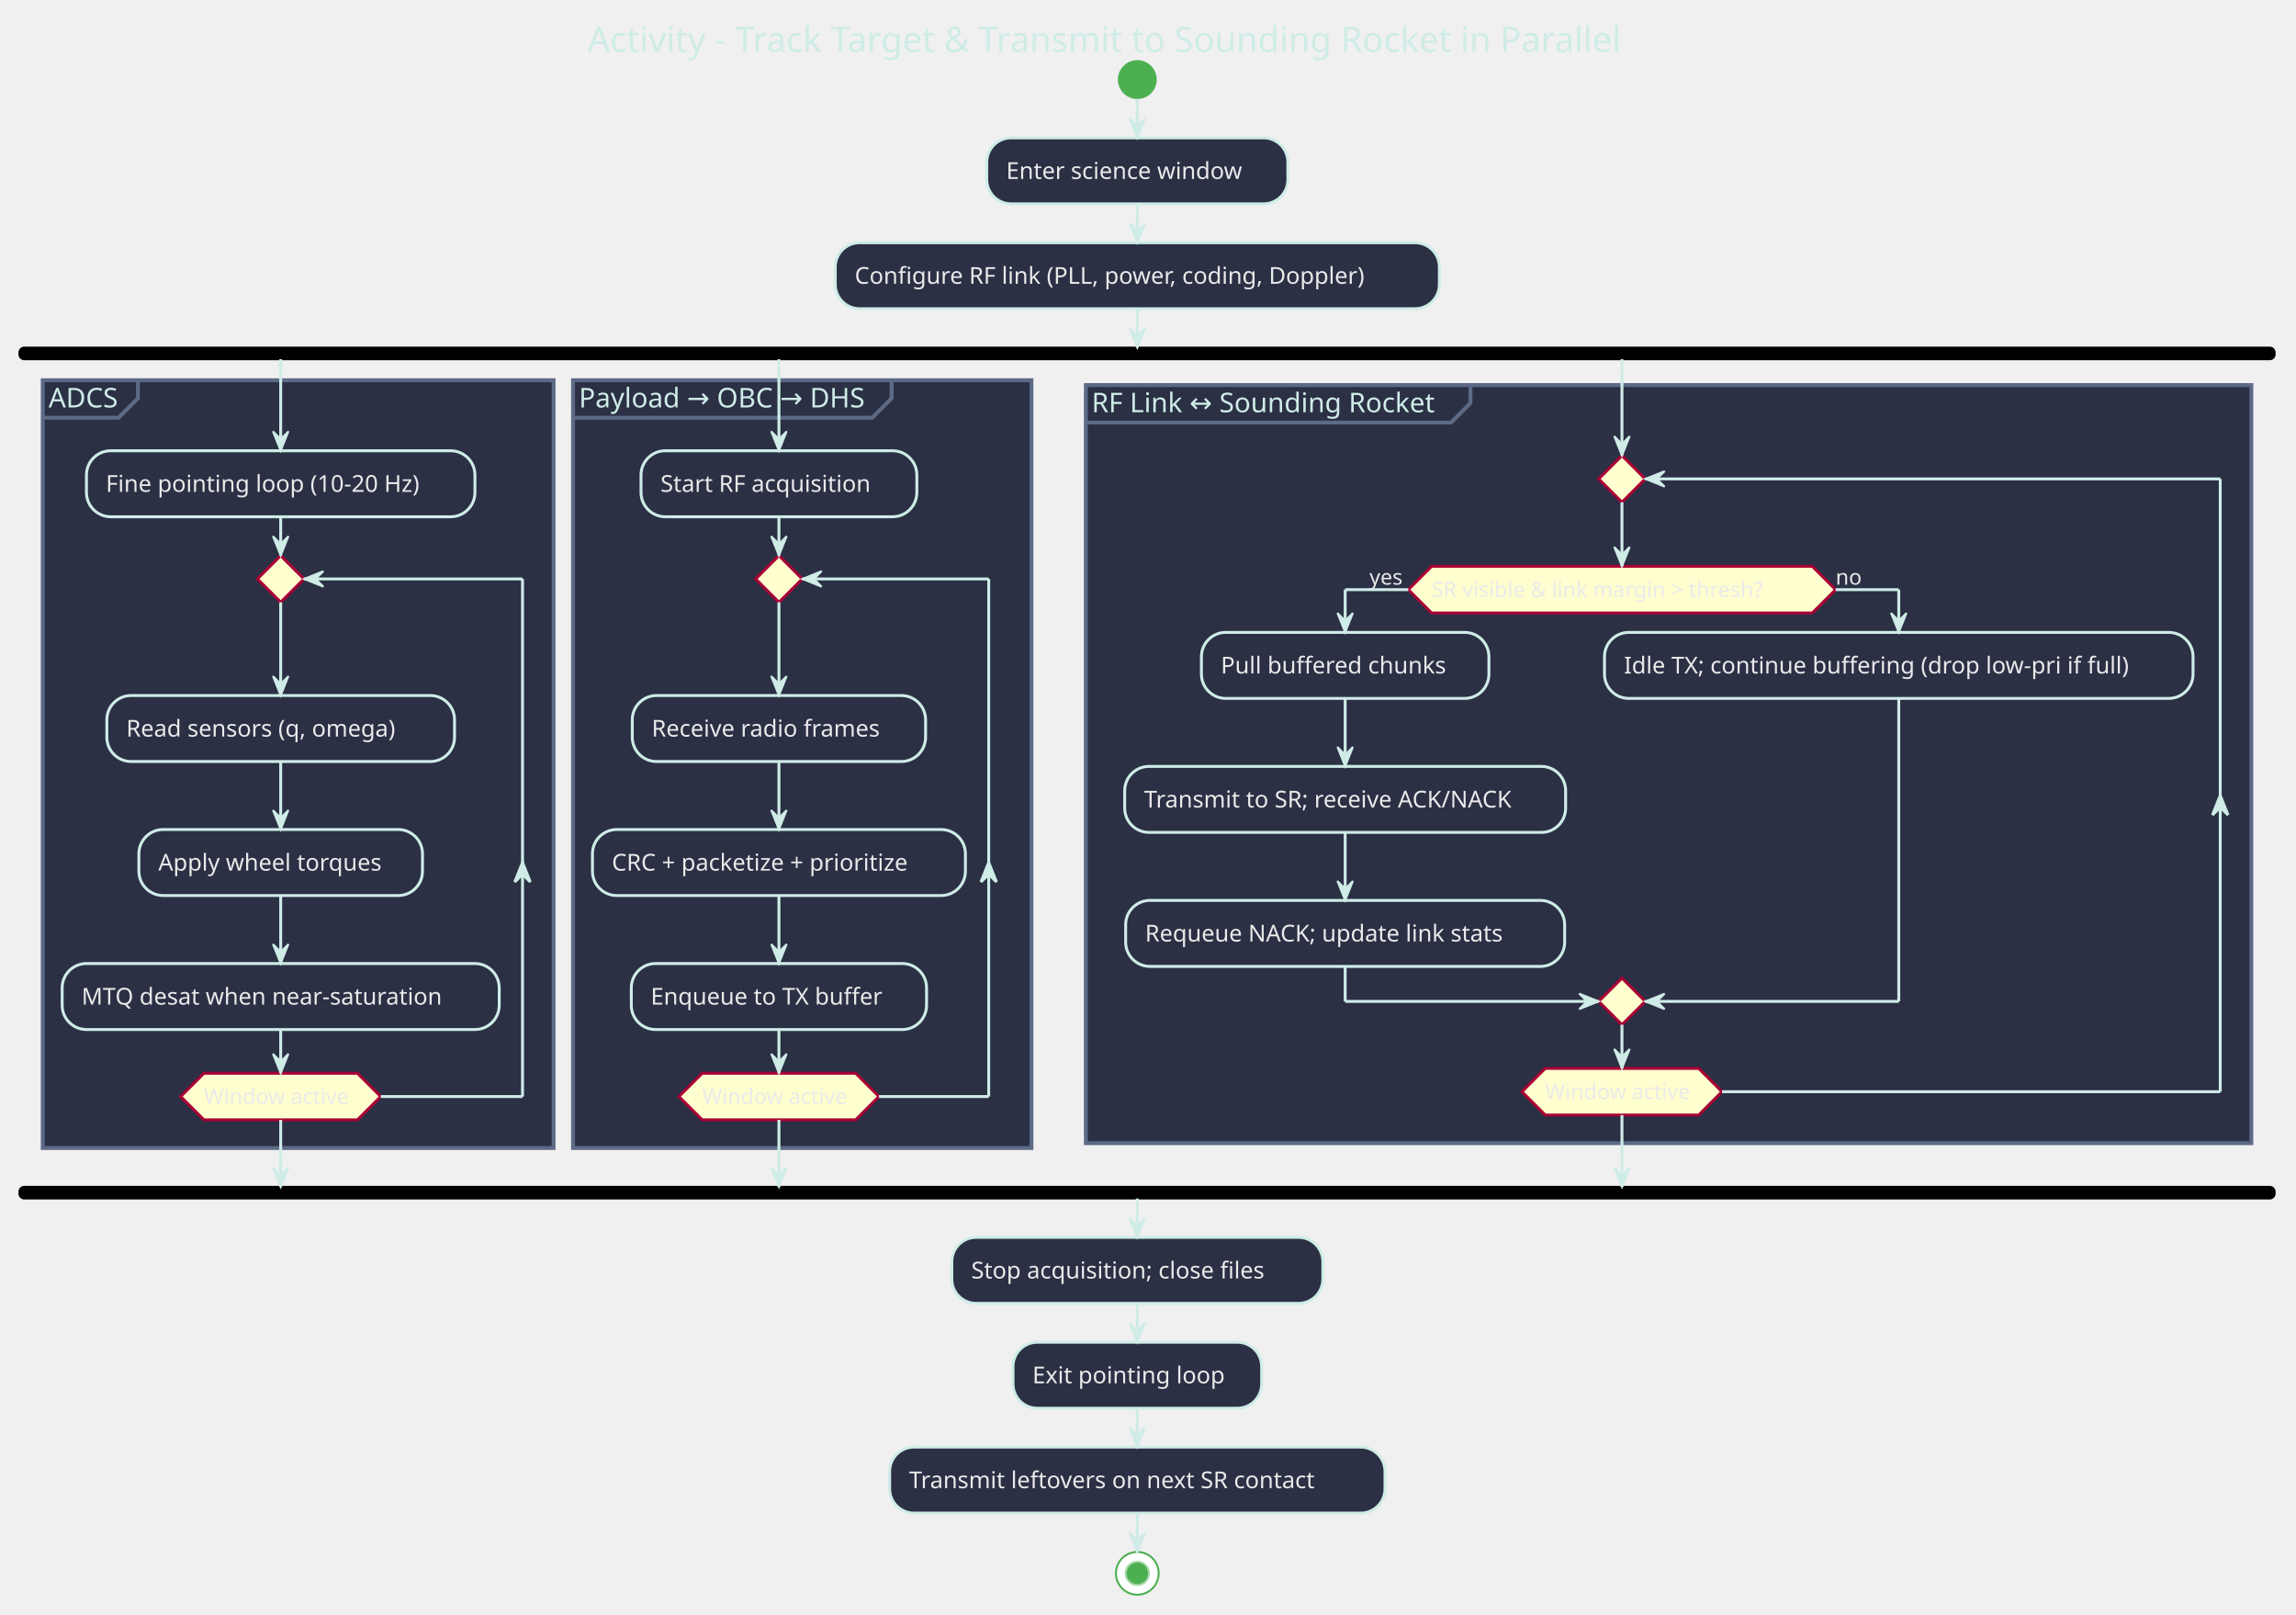
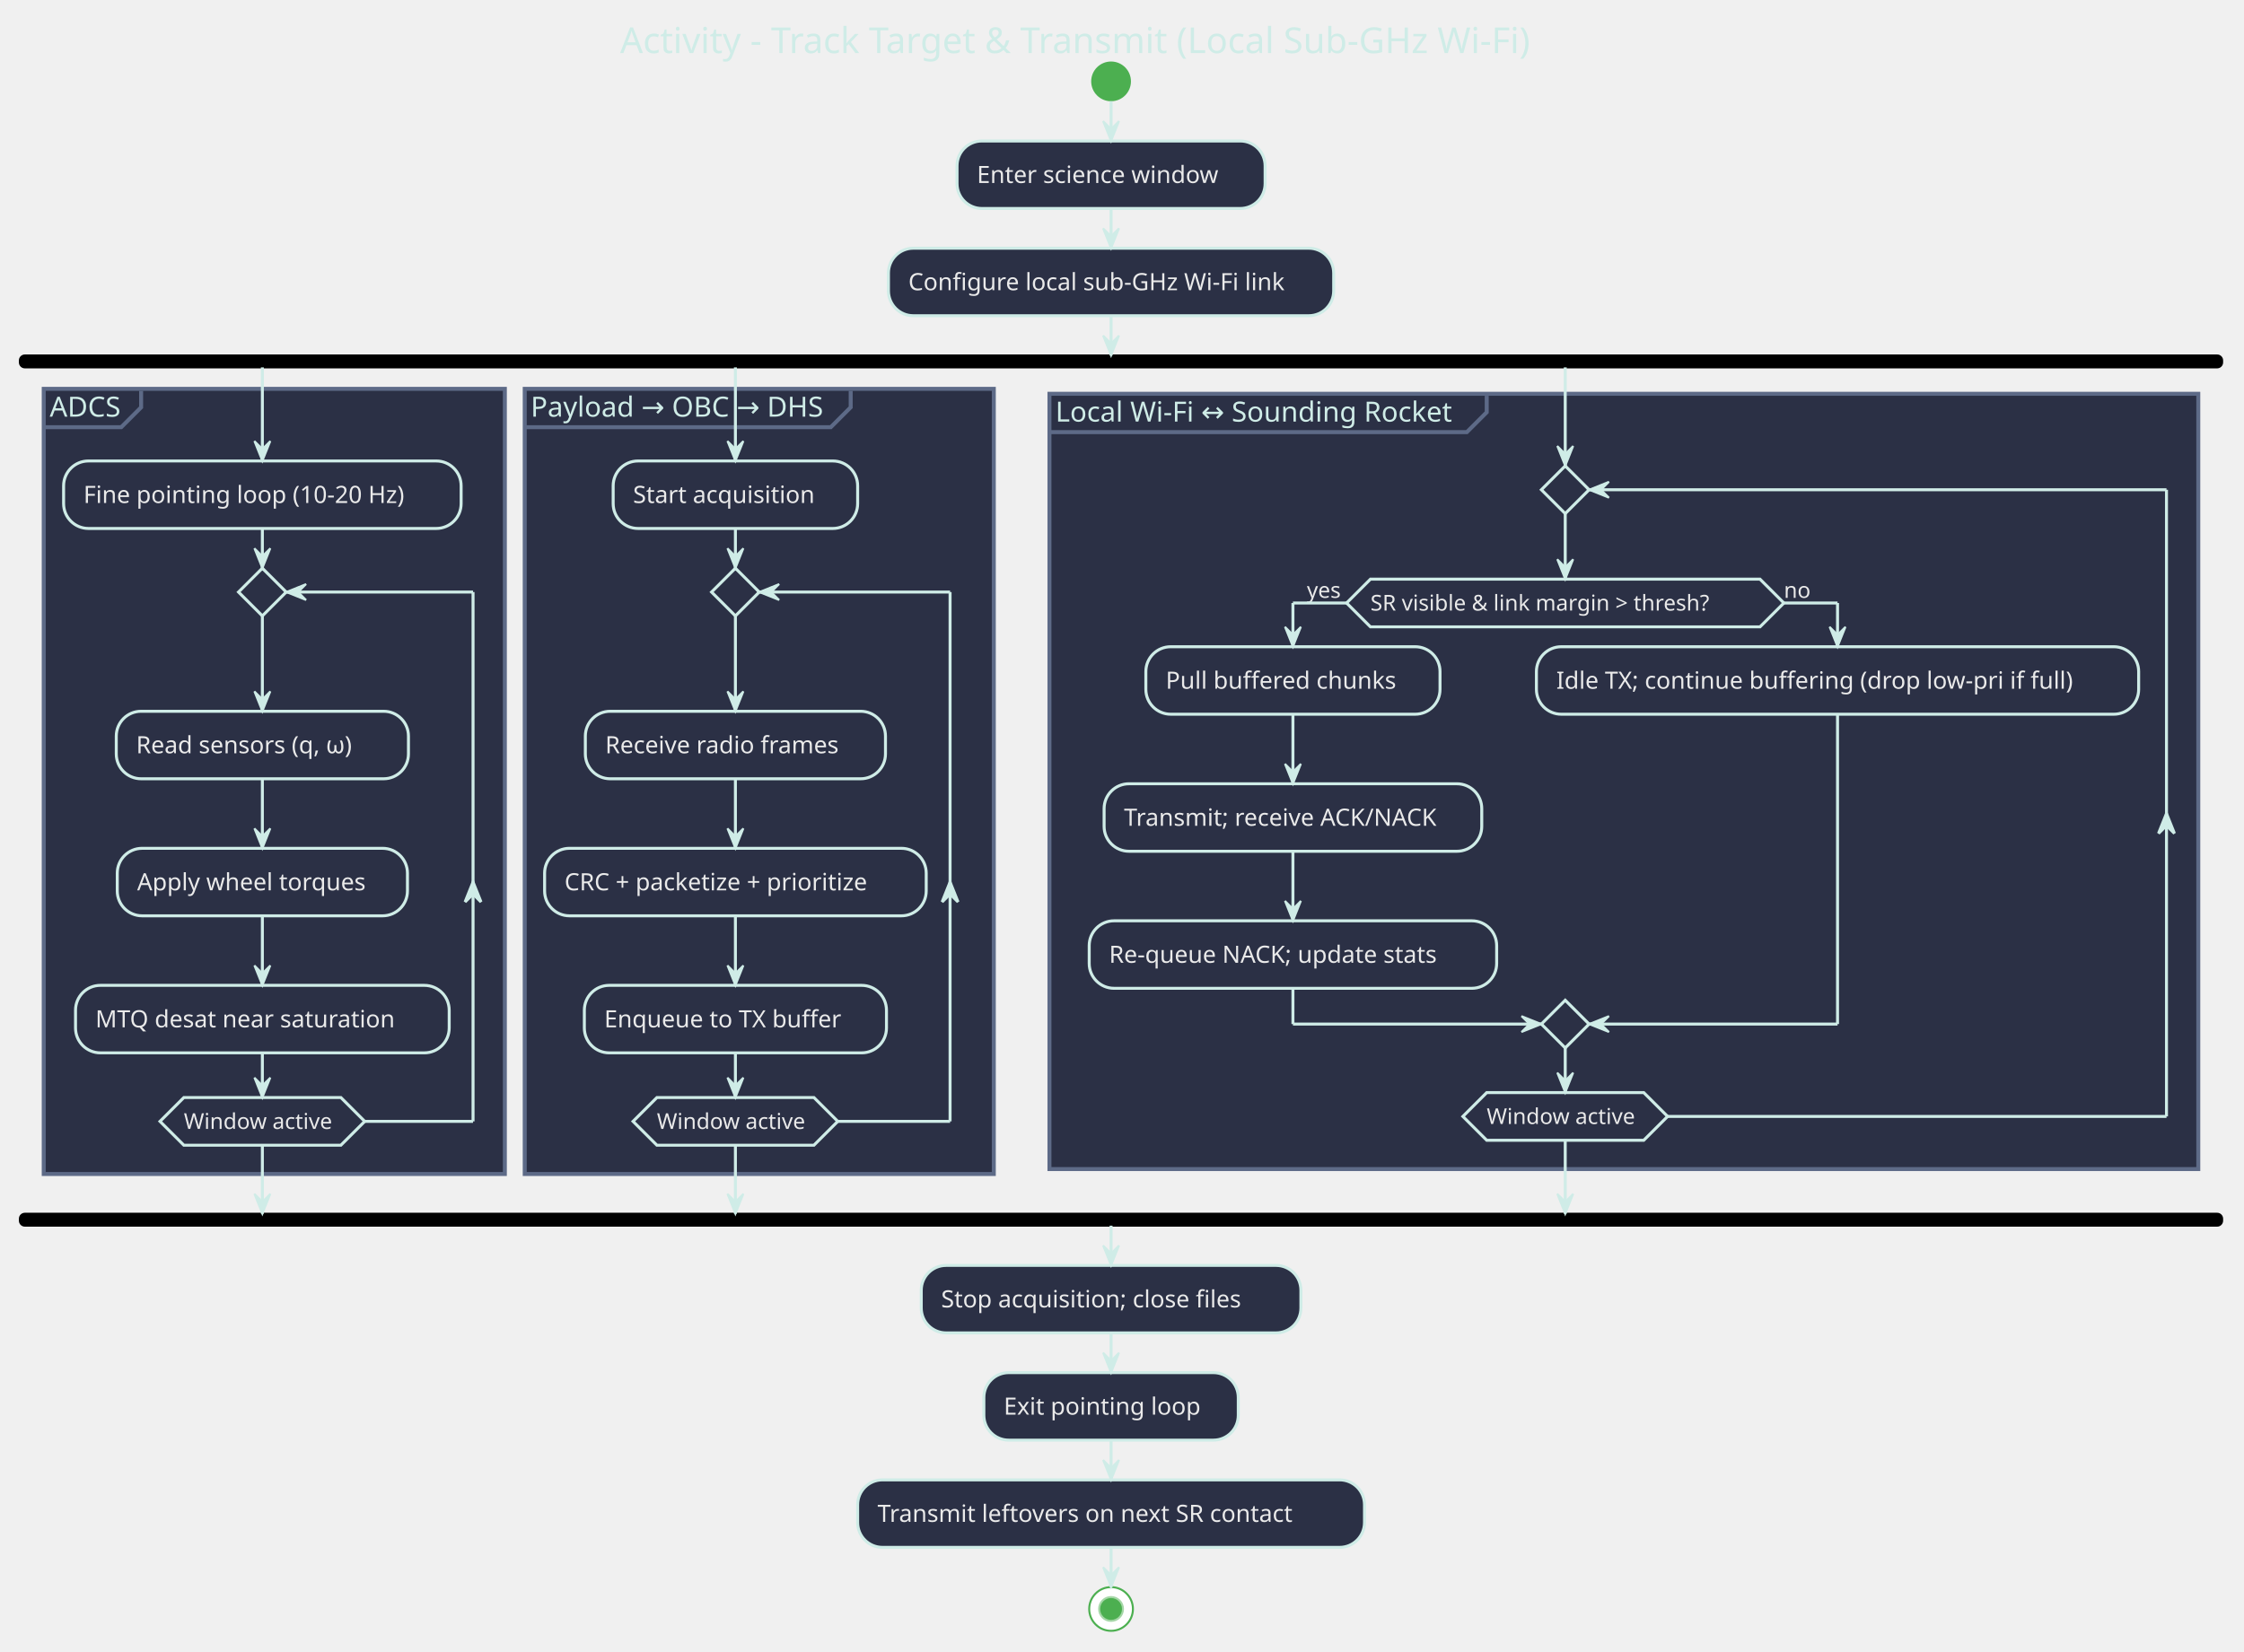
- <svg xmlns="http://www.w3.org/2000/svg" contentScriptType="application/ecmascript" contentStyleType="text/css" height="831px" preserveAspectRatio="none" style="width:1182px;height:831px;background:#1E2230;" version="1.1" viewBox="0 0 1182 831" width="1182px" zoomAndPan="magnify">
+ <svg xmlns="http://www.w3.org/2000/svg" contentScriptType="application/ecmascript" contentStyleType="text/css" height="831px" preserveAspectRatio="none" style="width:1129px;height:831px;background:#1E2230;" version="1.1" viewBox="0 0 1129 831" width="1129px" zoomAndPan="magnify">
  <defs />
  <g>
-     <text fill="#CFECE7" font-family="sans-serif" font-size="18" lengthAdjust="spacingAndGlyphs" textLength="575" x="302.5" y="26.708">Activity - Track Target &amp; Transmit to Sounding Rocket in Parallel</text>
-     <ellipse cx="585.5" cy="40.953" fill="#4CAF50" rx="10" ry="10" style="stroke: none; stroke-width: 1.0;" />
-     <rect fill="#2B3045" height="33.969" rx="12.5" ry="12.5" style="stroke: #CFECE7; stroke-width: 1.5;" width="155" x="508" y="70.953" />
-     <text fill="#EAEAEA" font-family="sans-serif" font-size="12" lengthAdjust="spacingAndGlyphs" textLength="135" x="518" y="92.092">Enter science window</text>
-     <rect fill="#2B3045" height="33.969" rx="12.5" ry="12.5" style="stroke: #CFECE7; stroke-width: 1.5;" width="311" x="430" y="124.922" />
-     <text fill="#EAEAEA" font-family="sans-serif" font-size="12" lengthAdjust="spacingAndGlyphs" textLength="291" x="440" y="146.06">Configure RF link (PLL, power, coding, Doppler)</text>
-     <rect fill="#000000" height="6" rx="2.5" ry="2.5" style="stroke: #000000; stroke-width: 1.0;" width="1161" x="10" y="178.891" />
-     <rect fill="#2B3045" height="395.141" style="stroke: #5D6A87; stroke-width: 2.0;" width="263" x="22" y="195.692" />
+     <text fill="#CFECE7" font-family="sans-serif" font-size="18" lengthAdjust="spacingAndGlyphs" textLength="503" x="312" y="26.708">Activity - Track Target &amp; Transmit (Local Sub-GHz Wi-Fi)</text>
+     <ellipse cx="559" cy="40.953" fill="#4CAF50" rx="10" ry="10" style="stroke: none; stroke-width: 1.0;" />
+     <rect fill="#2B3045" height="33.969" rx="12.5" ry="12.5" style="stroke: #CFECE7; stroke-width: 1.5;" width="155" x="481.5" y="70.953" />
+     <text fill="#EAEAEA" font-family="sans-serif" font-size="12" lengthAdjust="spacingAndGlyphs" textLength="135" x="491.5" y="92.092">Enter science window</text>
+     <rect fill="#2B3045" height="33.969" rx="12.5" ry="12.5" style="stroke: #CFECE7; stroke-width: 1.5;" width="224" x="447" y="124.922" />
+     <text fill="#EAEAEA" font-family="sans-serif" font-size="12" lengthAdjust="spacingAndGlyphs" textLength="204" x="457" y="146.06">Configure local sub-GHz Wi-Fi link</text>
+     <rect fill="#000000" height="6" rx="2.5" ry="2.5" style="stroke: #000000; stroke-width: 1.0;" width="1108" x="10" y="178.891" />
+     <rect fill="#2B3045" height="395.141" style="stroke: #5D6A87; stroke-width: 2.0;" width="232" x="22" y="195.692" />
    <path d="M71,196.692 L71,204.989 L61,214.989 L22,214.989 " fill="none" style="stroke: #5D6A87; stroke-width: 2.0;" />
    <text fill="#CFECE7" font-family="sans-serif" font-size="14" lengthAdjust="spacingAndGlyphs" textLength="39" x="25" y="209.688">ADCS</text>
-     <rect fill="#2B3045" height="33.969" rx="12.5" ry="12.5" style="stroke: #CFECE7; stroke-width: 1.5;" width="200" x="44.5" y="231.989" />
-     <text fill="#EAEAEA" font-family="sans-serif" font-size="12" lengthAdjust="spacingAndGlyphs" textLength="180" x="54.5" y="253.128">Fine pointing loop (10-20 Hz)</text>
-     <rect fill="#2B3045" height="33.969" rx="12.5" ry="12.5" style="stroke: #CFECE7; stroke-width: 1.5;" width="179" x="55" y="357.958" />
-     <text fill="#EAEAEA" font-family="sans-serif" font-size="12" lengthAdjust="spacingAndGlyphs" textLength="159" x="65" y="379.097">Read sensors (q, omega)</text>
-     <rect fill="#2B3045" height="33.969" rx="12.5" ry="12.5" style="stroke: #CFECE7; stroke-width: 1.5;" width="146" x="71.5" y="426.927" />
-     <text fill="#EAEAEA" font-family="sans-serif" font-size="12" lengthAdjust="spacingAndGlyphs" textLength="126" x="81.5" y="448.065">Apply wheel torques</text>
-     <rect fill="#2B3045" height="33.969" rx="12.5" ry="12.5" style="stroke: #CFECE7; stroke-width: 1.5;" width="225" x="32" y="495.896" />
-     <text fill="#EAEAEA" font-family="sans-serif" font-size="12" lengthAdjust="spacingAndGlyphs" textLength="205" x="42" y="517.034">MTQ desat when near-saturation</text>
-     <polygon fill="#FEFECE" points="144.5,285.958,156.5,297.958,144.5,309.958,132.5,297.958,144.5,285.958" style="stroke: #A80036; stroke-width: 1.5;" />
-     <polygon fill="#FEFECE" points="105,552.349,184,552.349,196,564.349,184,576.349,105,576.349,93,564.349,105,552.349" style="stroke: #A80036; stroke-width: 1.5;" />
-     <text fill="#EAEAEA" font-family="sans-serif" font-size="11" lengthAdjust="spacingAndGlyphs" textLength="79" x="105" y="568.157">Window active</text>
-     <rect fill="#2B3045" height="395.141" style="stroke: #5D6A87; stroke-width: 2.0;" width="236" x="295" y="195.692" />
-     <path d="M459,196.692 L459,204.989 L449,214.989 L295,214.989 " fill="none" style="stroke: #5D6A87; stroke-width: 2.0;" />
-     <text fill="#CFECE7" font-family="sans-serif" font-size="14" lengthAdjust="spacingAndGlyphs" textLength="154" x="298" y="209.688">Payload → OBC → DHS</text>
-     <rect fill="#2B3045" height="33.969" rx="12.5" ry="12.5" style="stroke: #CFECE7; stroke-width: 1.5;" width="142" x="330" y="231.989" />
-     <text fill="#EAEAEA" font-family="sans-serif" font-size="12" lengthAdjust="spacingAndGlyphs" textLength="122" x="340" y="253.128">Start RF acquisition</text>
-     <rect fill="#2B3045" height="33.969" rx="12.5" ry="12.5" style="stroke: #CFECE7; stroke-width: 1.5;" width="151" x="325.5" y="357.958" />
-     <text fill="#EAEAEA" font-family="sans-serif" font-size="12" lengthAdjust="spacingAndGlyphs" textLength="131" x="335.5" y="379.097">Receive radio frames</text>
-     <rect fill="#2B3045" height="33.969" rx="12.5" ry="12.5" style="stroke: #CFECE7; stroke-width: 1.5;" width="192" x="305" y="426.927" />
-     <text fill="#EAEAEA" font-family="sans-serif" font-size="12" lengthAdjust="spacingAndGlyphs" textLength="172" x="315" y="448.065">CRC + packetize + prioritize</text>
-     <rect fill="#2B3045" height="33.969" rx="12.5" ry="12.5" style="stroke: #CFECE7; stroke-width: 1.5;" width="152" x="325" y="495.896" />
-     <text fill="#EAEAEA" font-family="sans-serif" font-size="12" lengthAdjust="spacingAndGlyphs" textLength="132" x="335" y="517.034">Enqueue to TX buffer</text>
-     <polygon fill="#FEFECE" points="401,285.958,413,297.958,401,309.958,389,297.958,401,285.958" style="stroke: #A80036; stroke-width: 1.5;" />
-     <polygon fill="#FEFECE" points="361.5,552.349,440.5,552.349,452.5,564.349,440.5,576.349,361.5,576.349,349.5,564.349,361.5,552.349" style="stroke: #A80036; stroke-width: 1.5;" />
-     <text fill="#EAEAEA" font-family="sans-serif" font-size="11" lengthAdjust="spacingAndGlyphs" textLength="79" x="361.5" y="568.157">Window active</text>
-     <rect fill="#2B3045" height="390.172" style="stroke: #5D6A87; stroke-width: 2.0;" width="600" x="559" y="198.177" />
-     <path d="M757,199.177 L757,207.474 L747,217.474 L559,217.474 " fill="none" style="stroke: #5D6A87; stroke-width: 2.0;" />
-     <text fill="#CFECE7" font-family="sans-serif" font-size="14" lengthAdjust="spacingAndGlyphs" textLength="188" x="562" y="212.172">RF Link ↔ Sounding Rocket</text>
-     <polygon fill="#FEFECE" points="737,291.474,933,291.474,945,303.474,933,315.474,737,315.474,725,303.474,737,291.474" style="stroke: #A80036; stroke-width: 1.5;" />
-     <text fill="#EAEAEA" font-family="sans-serif" font-size="11" lengthAdjust="spacingAndGlyphs" textLength="196" x="737" y="307.282">SR visible &amp; link margin &gt; thresh?</text>
-     <text fill="#EAEAEA" font-family="sans-serif" font-size="11" lengthAdjust="spacingAndGlyphs" textLength="20" x="705" y="300.879">yes</text>
-     <text fill="#EAEAEA" font-family="sans-serif" font-size="11" lengthAdjust="spacingAndGlyphs" textLength="14" x="945" y="300.879">no</text>
-     <rect fill="#2B3045" height="33.969" rx="12.5" ry="12.5" style="stroke: #CFECE7; stroke-width: 1.5;" width="148" x="618.5" y="325.474" />
-     <text fill="#EAEAEA" font-family="sans-serif" font-size="12" lengthAdjust="spacingAndGlyphs" textLength="128" x="628.5" y="346.612">Pull buffered chunks</text>
-     <rect fill="#2B3045" height="33.969" rx="12.5" ry="12.5" style="stroke: #CFECE7; stroke-width: 1.5;" width="227" x="579" y="394.442" />
-     <text fill="#EAEAEA" font-family="sans-serif" font-size="12" lengthAdjust="spacingAndGlyphs" textLength="207" x="589" y="415.581">Transmit to SR; receive ACK/NACK</text>
-     <rect fill="#2B3045" height="33.969" rx="12.5" ry="12.5" style="stroke: #CFECE7; stroke-width: 1.5;" width="226" x="579.5" y="463.411" />
-     <text fill="#EAEAEA" font-family="sans-serif" font-size="12" lengthAdjust="spacingAndGlyphs" textLength="206" x="589.5" y="484.55">Requeue NACK; update link stats</text>
-     <rect fill="#2B3045" height="33.969" rx="12.5" ry="12.5" style="stroke: #CFECE7; stroke-width: 1.5;" width="303" x="826" y="325.474" />
-     <text fill="#EAEAEA" font-family="sans-serif" font-size="12" lengthAdjust="spacingAndGlyphs" textLength="283" x="836" y="346.612">Idle TX; continue buffering (drop low-pri if full)</text>
-     <polygon fill="#FEFECE" points="835,503.38,847,515.38,835,527.38,823,515.38,835,503.38" style="stroke: #A80036; stroke-width: 1.5;" />
-     <polygon fill="#FEFECE" points="835,234.474,847,246.474,835,258.474,823,246.474,835,234.474" style="stroke: #A80036; stroke-width: 1.5;" />
-     <polygon fill="#FEFECE" points="795.5,549.864,874.5,549.864,886.5,561.864,874.5,573.864,795.5,573.864,783.5,561.864,795.5,549.864" style="stroke: #A80036; stroke-width: 1.5;" />
-     <text fill="#EAEAEA" font-family="sans-serif" font-size="11" lengthAdjust="spacingAndGlyphs" textLength="79" x="795.5" y="565.672">Window active</text>
-     <rect fill="#000000" height="6" rx="2.5" ry="2.5" style="stroke: #000000; stroke-width: 1.0;" width="1161" x="10" y="610.833" />
-     <rect fill="#2B3045" height="33.969" rx="12.5" ry="12.5" style="stroke: #CFECE7; stroke-width: 1.5;" width="191" x="490" y="636.833" />
-     <text fill="#EAEAEA" font-family="sans-serif" font-size="12" lengthAdjust="spacingAndGlyphs" textLength="171" x="500" y="657.972">Stop acquisition; close files</text>
-     <rect fill="#2B3045" height="33.969" rx="12.5" ry="12.5" style="stroke: #CFECE7; stroke-width: 1.5;" width="128" x="521.5" y="690.802" />
-     <text fill="#EAEAEA" font-family="sans-serif" font-size="12" lengthAdjust="spacingAndGlyphs" textLength="108" x="531.5" y="711.94">Exit pointing loop</text>
-     <rect fill="#2B3045" height="33.969" rx="12.5" ry="12.5" style="stroke: #CFECE7; stroke-width: 1.5;" width="255" x="458" y="744.77" />
-     <text fill="#EAEAEA" font-family="sans-serif" font-size="12" lengthAdjust="spacingAndGlyphs" textLength="235" x="468" y="765.909">Transmit leftovers on next SR contact</text>
-     <ellipse cx="585.5" cy="809.739" fill="#FFFFFF" rx="11" ry="11" style="stroke: #4CAF50; stroke-width: 1.0;" />
-     <ellipse cx="585.5" cy="809.739" fill="#4CAF50" rx="6" ry="6" style="stroke: #A5D7A7; stroke-width: 1.0;" />
-     <line style="stroke: #CFECE7; stroke-width: 1.5;" x1="585.5" x2="585.5" y1="50.953" y2="70.953" />
-     <polygon fill="#CFECE7" points="581.5,60.953,585.5,70.953,589.5,60.953,585.5,64.953" style="stroke: #CFECE7; stroke-width: 1.0;" />
-     <line style="stroke: #CFECE7; stroke-width: 1.5;" x1="585.5" x2="585.5" y1="104.922" y2="124.922" />
-     <polygon fill="#CFECE7" points="581.5,114.922,585.5,124.922,589.5,114.922,585.5,118.922" style="stroke: #CFECE7; stroke-width: 1.0;" />
-     <line style="stroke: #CFECE7; stroke-width: 1.5;" x1="144.5" x2="144.5" y1="391.927" y2="426.927" />
-     <polygon fill="#CFECE7" points="140.5,416.927,144.5,426.927,148.5,416.927,144.5,420.927" style="stroke: #CFECE7; stroke-width: 1.0;" />
-     <line style="stroke: #CFECE7; stroke-width: 1.5;" x1="144.5" x2="144.5" y1="460.896" y2="495.896" />
-     <polygon fill="#CFECE7" points="140.5,485.896,144.5,495.896,148.5,485.896,144.5,489.896" style="stroke: #CFECE7; stroke-width: 1.0;" />
-     <line style="stroke: #CFECE7; stroke-width: 1.5;" x1="144.5" x2="144.5" y1="309.958" y2="357.958" />
-     <polygon fill="#CFECE7" points="140.5,347.958,144.5,357.958,148.5,347.958,144.5,351.958" style="stroke: #CFECE7; stroke-width: 1.0;" />
-     <line style="stroke: #CFECE7; stroke-width: 1.5;" x1="196" x2="269" y1="564.349" y2="564.349" />
-     <polygon fill="#CFECE7" points="265,453.911,269,443.911,273,453.911,269,449.911" style="stroke: #CFECE7; stroke-width: 1.5;" />
-     <line style="stroke: #CFECE7; stroke-width: 1.5;" x1="269" x2="269" y1="297.958" y2="564.349" />
-     <line style="stroke: #CFECE7; stroke-width: 1.5;" x1="269" x2="156.5" y1="297.958" y2="297.958" />
-     <polygon fill="#CFECE7" points="166.5,293.958,156.5,297.958,166.5,301.958,162.5,297.958" style="stroke: #CFECE7; stroke-width: 1.0;" />
-     <line style="stroke: #CFECE7; stroke-width: 1.5;" x1="144.5" x2="144.5" y1="529.864" y2="552.349" />
-     <polygon fill="#CFECE7" points="140.5,542.349,144.5,552.349,148.5,542.349,144.5,546.349" style="stroke: #CFECE7; stroke-width: 1.0;" />
-     <line style="stroke: #CFECE7; stroke-width: 1.5;" x1="144.5" x2="144.5" y1="265.958" y2="285.958" />
-     <polygon fill="#CFECE7" points="140.5,275.958,144.5,285.958,148.5,275.958,144.5,279.958" style="stroke: #CFECE7; stroke-width: 1.0;" />
-     <line style="stroke: #CFECE7; stroke-width: 1.5;" x1="401" x2="401" y1="391.927" y2="426.927" />
-     <polygon fill="#CFECE7" points="397,416.927,401,426.927,405,416.927,401,420.927" style="stroke: #CFECE7; stroke-width: 1.0;" />
-     <line style="stroke: #CFECE7; stroke-width: 1.5;" x1="401" x2="401" y1="460.896" y2="495.896" />
-     <polygon fill="#CFECE7" points="397,485.896,401,495.896,405,485.896,401,489.896" style="stroke: #CFECE7; stroke-width: 1.0;" />
-     <line style="stroke: #CFECE7; stroke-width: 1.5;" x1="401" x2="401" y1="309.958" y2="357.958" />
-     <polygon fill="#CFECE7" points="397,347.958,401,357.958,405,347.958,401,351.958" style="stroke: #CFECE7; stroke-width: 1.0;" />
-     <line style="stroke: #CFECE7; stroke-width: 1.5;" x1="452.5" x2="509" y1="564.349" y2="564.349" />
-     <polygon fill="#CFECE7" points="505,453.911,509,443.911,513,453.911,509,449.911" style="stroke: #CFECE7; stroke-width: 1.5;" />
-     <line style="stroke: #CFECE7; stroke-width: 1.5;" x1="509" x2="509" y1="297.958" y2="564.349" />
-     <line style="stroke: #CFECE7; stroke-width: 1.5;" x1="509" x2="413" y1="297.958" y2="297.958" />
-     <polygon fill="#CFECE7" points="423,293.958,413,297.958,423,301.958,419,297.958" style="stroke: #CFECE7; stroke-width: 1.0;" />
-     <line style="stroke: #CFECE7; stroke-width: 1.5;" x1="401" x2="401" y1="529.864" y2="552.349" />
-     <polygon fill="#CFECE7" points="397,542.349,401,552.349,405,542.349,401,546.349" style="stroke: #CFECE7; stroke-width: 1.0;" />
-     <line style="stroke: #CFECE7; stroke-width: 1.5;" x1="401" x2="401" y1="265.958" y2="285.958" />
-     <polygon fill="#CFECE7" points="397,275.958,401,285.958,405,275.958,401,279.958" style="stroke: #CFECE7; stroke-width: 1.0;" />
-     <line style="stroke: #CFECE7; stroke-width: 1.5;" x1="692.5" x2="692.5" y1="359.442" y2="394.442" />
-     <polygon fill="#CFECE7" points="688.5,384.442,692.5,394.442,696.5,384.442,692.5,388.442" style="stroke: #CFECE7; stroke-width: 1.0;" />
-     <line style="stroke: #CFECE7; stroke-width: 1.5;" x1="692.5" x2="692.5" y1="428.411" y2="463.411" />
-     <polygon fill="#CFECE7" points="688.5,453.411,692.5,463.411,696.5,453.411,692.5,457.411" style="stroke: #CFECE7; stroke-width: 1.0;" />
-     <line style="stroke: #CFECE7; stroke-width: 1.5;" x1="725" x2="692.5" y1="303.474" y2="303.474" />
-     <line style="stroke: #CFECE7; stroke-width: 1.5;" x1="692.5" x2="692.5" y1="303.474" y2="325.474" />
-     <polygon fill="#CFECE7" points="688.5,315.474,692.5,325.474,696.5,315.474,692.5,319.474" style="stroke: #CFECE7; stroke-width: 1.0;" />
-     <line style="stroke: #CFECE7; stroke-width: 1.5;" x1="945" x2="977.5" y1="303.474" y2="303.474" />
-     <line style="stroke: #CFECE7; stroke-width: 1.5;" x1="977.5" x2="977.5" y1="303.474" y2="325.474" />
-     <polygon fill="#CFECE7" points="973.5,315.474,977.5,325.474,981.5,315.474,977.5,319.474" style="stroke: #CFECE7; stroke-width: 1.0;" />
-     <line style="stroke: #CFECE7; stroke-width: 1.5;" x1="692.5" x2="692.5" y1="497.38" y2="515.38" />
-     <line style="stroke: #CFECE7; stroke-width: 1.5;" x1="692.5" x2="823" y1="515.38" y2="515.38" />
-     <polygon fill="#CFECE7" points="813,511.38,823,515.38,813,519.38,817,515.38" style="stroke: #CFECE7; stroke-width: 1.0;" />
-     <line style="stroke: #CFECE7; stroke-width: 1.5;" x1="977.5" x2="977.5" y1="359.442" y2="515.38" />
-     <line style="stroke: #CFECE7; stroke-width: 1.5;" x1="977.5" x2="847" y1="515.38" y2="515.38" />
-     <polygon fill="#CFECE7" points="857,511.38,847,515.38,857,519.38,853,515.38" style="stroke: #CFECE7; stroke-width: 1.0;" />
-     <line style="stroke: #CFECE7; stroke-width: 1.5;" x1="835" x2="835" y1="258.474" y2="291.474" />
-     <polygon fill="#CFECE7" points="831,281.474,835,291.474,839,281.474,835,285.474" style="stroke: #CFECE7; stroke-width: 1.0;" />
-     <line style="stroke: #CFECE7; stroke-width: 1.5;" x1="886.5" x2="1143" y1="561.864" y2="561.864" />
-     <polygon fill="#CFECE7" points="1139,419.427,1143,409.427,1147,419.427,1143,415.427" style="stroke: #CFECE7; stroke-width: 1.5;" />
-     <line style="stroke: #CFECE7; stroke-width: 1.5;" x1="1143" x2="1143" y1="246.474" y2="561.864" />
-     <line style="stroke: #CFECE7; stroke-width: 1.5;" x1="1143" x2="847" y1="246.474" y2="246.474" />
-     <polygon fill="#CFECE7" points="857,242.474,847,246.474,857,250.474,853,246.474" style="stroke: #CFECE7; stroke-width: 1.0;" />
-     <line style="stroke: #CFECE7; stroke-width: 1.5;" x1="835" x2="835" y1="527.38" y2="549.864" />
-     <polygon fill="#CFECE7" points="831,539.864,835,549.864,839,539.864,835,543.864" style="stroke: #CFECE7; stroke-width: 1.0;" />
-     <line style="stroke: #CFECE7; stroke-width: 1.5;" x1="144.5" x2="144.5" y1="184.891" y2="231.989" />
-     <polygon fill="#CFECE7" points="140.5,221.989,144.5,231.989,148.5,221.989,144.5,225.989" style="stroke: #CFECE7; stroke-width: 1.0;" />
-     <line style="stroke: #CFECE7; stroke-width: 1.5;" x1="401" x2="401" y1="184.891" y2="231.989" />
-     <polygon fill="#CFECE7" points="397,221.989,401,231.989,405,221.989,401,225.989" style="stroke: #CFECE7; stroke-width: 1.0;" />
-     <line style="stroke: #CFECE7; stroke-width: 1.5;" x1="835" x2="835" y1="184.891" y2="234.474" />
-     <polygon fill="#CFECE7" points="831,224.474,835,234.474,839,224.474,835,228.474" style="stroke: #CFECE7; stroke-width: 1.0;" />
-     <line style="stroke: #CFECE7; stroke-width: 1.5;" x1="144.5" x2="144.5" y1="576.349" y2="610.833" />
-     <polygon fill="#CFECE7" points="140.5,600.833,144.5,610.833,148.5,600.833,144.5,604.833" style="stroke: #CFECE7; stroke-width: 1.0;" />
-     <line style="stroke: #CFECE7; stroke-width: 1.5;" x1="401" x2="401" y1="576.349" y2="610.833" />
-     <polygon fill="#CFECE7" points="397,600.833,401,610.833,405,600.833,401,604.833" style="stroke: #CFECE7; stroke-width: 1.0;" />
-     <line style="stroke: #CFECE7; stroke-width: 1.5;" x1="835" x2="835" y1="573.864" y2="610.833" />
-     <polygon fill="#CFECE7" points="831,600.833,835,610.833,839,600.833,835,604.833" style="stroke: #CFECE7; stroke-width: 1.0;" />
-     <line style="stroke: #CFECE7; stroke-width: 1.5;" x1="585.5" x2="585.5" y1="158.891" y2="178.891" />
-     <polygon fill="#CFECE7" points="581.5,168.891,585.5,178.891,589.5,168.891,585.5,172.891" style="stroke: #CFECE7; stroke-width: 1.0;" />
-     <line style="stroke: #CFECE7; stroke-width: 1.5;" x1="585.5" x2="585.5" y1="616.833" y2="636.833" />
-     <polygon fill="#CFECE7" points="581.5,626.833,585.5,636.833,589.5,626.833,585.5,630.833" style="stroke: #CFECE7; stroke-width: 1.0;" />
-     <line style="stroke: #CFECE7; stroke-width: 1.5;" x1="585.5" x2="585.5" y1="670.802" y2="690.802" />
-     <polygon fill="#CFECE7" points="581.5,680.802,585.5,690.802,589.5,680.802,585.5,684.802" style="stroke: #CFECE7; stroke-width: 1.0;" />
-     <line style="stroke: #CFECE7; stroke-width: 1.5;" x1="585.5" x2="585.5" y1="724.77" y2="744.77" />
-     <polygon fill="#CFECE7" points="581.5,734.77,585.5,744.77,589.5,734.77,585.5,738.77" style="stroke: #CFECE7; stroke-width: 1.0;" />
-     <line style="stroke: #CFECE7; stroke-width: 1.5;" x1="585.5" x2="585.5" y1="778.739" y2="798.739" />
-     <polygon fill="#CFECE7" points="581.5,788.739,585.5,798.739,589.5,788.739,585.5,792.739" style="stroke: #CFECE7; stroke-width: 1.0;" />
+     <rect fill="#2B3045" height="33.969" rx="12.5" ry="12.5" style="stroke: #CFECE7; stroke-width: 1.5;" width="200" x="32" y="231.989" />
+     <text fill="#EAEAEA" font-family="sans-serif" font-size="12" lengthAdjust="spacingAndGlyphs" textLength="180" x="42" y="253.128">Fine pointing loop (10-20 Hz)</text>
+     <rect fill="#2B3045" height="33.969" rx="12.5" ry="12.5" style="stroke: #CFECE7; stroke-width: 1.5;" width="147" x="58.5" y="357.958" />
+     <text fill="#EAEAEA" font-family="sans-serif" font-size="12" lengthAdjust="spacingAndGlyphs" textLength="127" x="68.5" y="379.097">Read sensors (q, ω)</text>
+     <rect fill="#2B3045" height="33.969" rx="12.5" ry="12.5" style="stroke: #CFECE7; stroke-width: 1.5;" width="146" x="59" y="426.927" />
+     <text fill="#EAEAEA" font-family="sans-serif" font-size="12" lengthAdjust="spacingAndGlyphs" textLength="126" x="69" y="448.065">Apply wheel torques</text>
+     <rect fill="#2B3045" height="33.969" rx="12.5" ry="12.5" style="stroke: #CFECE7; stroke-width: 1.5;" width="188" x="38" y="495.896" />
+     <text fill="#EAEAEA" font-family="sans-serif" font-size="12" lengthAdjust="spacingAndGlyphs" textLength="168" x="48" y="517.034">MTQ desat near saturation</text>
+     <polygon fill="#2B3045" points="132,285.958,144,297.958,132,309.958,120,297.958,132,285.958" style="stroke: #CFECE7; stroke-width: 1.5;" />
+     <polygon fill="#2B3045" points="92.5,552.349,171.5,552.349,183.5,564.349,171.5,576.349,92.5,576.349,80.5,564.349,92.5,552.349" style="stroke: #CFECE7; stroke-width: 1.5;" />
+     <text fill="#EAEAEA" font-family="sans-serif" font-size="11" lengthAdjust="spacingAndGlyphs" textLength="79" x="92.5" y="568.157">Window active</text>
+     <rect fill="#2B3045" height="395.141" style="stroke: #5D6A87; stroke-width: 2.0;" width="236" x="264" y="195.692" />
+     <path d="M428,196.692 L428,204.989 L418,214.989 L264,214.989 " fill="none" style="stroke: #5D6A87; stroke-width: 2.0;" />
+     <text fill="#CFECE7" font-family="sans-serif" font-size="14" lengthAdjust="spacingAndGlyphs" textLength="154" x="267" y="209.688">Payload → OBC → DHS</text>
+     <rect fill="#2B3045" height="33.969" rx="12.5" ry="12.5" style="stroke: #CFECE7; stroke-width: 1.5;" width="123" x="308.5" y="231.989" />
+     <text fill="#EAEAEA" font-family="sans-serif" font-size="12" lengthAdjust="spacingAndGlyphs" textLength="103" x="318.5" y="253.128">Start acquisition</text>
+     <rect fill="#2B3045" height="33.969" rx="12.5" ry="12.5" style="stroke: #CFECE7; stroke-width: 1.5;" width="151" x="294.5" y="357.958" />
+     <text fill="#EAEAEA" font-family="sans-serif" font-size="12" lengthAdjust="spacingAndGlyphs" textLength="131" x="304.5" y="379.097">Receive radio frames</text>
+     <rect fill="#2B3045" height="33.969" rx="12.5" ry="12.5" style="stroke: #CFECE7; stroke-width: 1.5;" width="192" x="274" y="426.927" />
+     <text fill="#EAEAEA" font-family="sans-serif" font-size="12" lengthAdjust="spacingAndGlyphs" textLength="172" x="284" y="448.065">CRC + packetize + prioritize</text>
+     <rect fill="#2B3045" height="33.969" rx="12.5" ry="12.5" style="stroke: #CFECE7; stroke-width: 1.5;" width="152" x="294" y="495.896" />
+     <text fill="#EAEAEA" font-family="sans-serif" font-size="12" lengthAdjust="spacingAndGlyphs" textLength="132" x="304" y="517.034">Enqueue to TX buffer</text>
+     <polygon fill="#2B3045" points="370,285.958,382,297.958,370,309.958,358,297.958,370,285.958" style="stroke: #CFECE7; stroke-width: 1.5;" />
+     <polygon fill="#2B3045" points="330.5,552.349,409.5,552.349,421.5,564.349,409.5,576.349,330.5,576.349,318.5,564.349,330.5,552.349" style="stroke: #CFECE7; stroke-width: 1.5;" />
+     <text fill="#EAEAEA" font-family="sans-serif" font-size="11" lengthAdjust="spacingAndGlyphs" textLength="79" x="330.5" y="568.157">Window active</text>
+     <rect fill="#2B3045" height="390.172" style="stroke: #5D6A87; stroke-width: 2.0;" width="578" x="528" y="198.177" />
+     <path d="M748,199.177 L748,207.474 L738,217.474 L528,217.474 " fill="none" style="stroke: #5D6A87; stroke-width: 2.0;" />
+     <text fill="#CFECE7" font-family="sans-serif" font-size="14" lengthAdjust="spacingAndGlyphs" textLength="210" x="531" y="212.172">Local Wi-Fi ↔ Sounding Rocket</text>
+     <polygon fill="#2B3045" points="689.5,291.474,885.5,291.474,897.5,303.474,885.5,315.474,689.5,315.474,677.5,303.474,689.5,291.474" style="stroke: #CFECE7; stroke-width: 1.5;" />
+     <text fill="#EAEAEA" font-family="sans-serif" font-size="11" lengthAdjust="spacingAndGlyphs" textLength="196" x="689.5" y="307.282">SR visible &amp; link margin &gt; thresh?</text>
+     <text fill="#EAEAEA" font-family="sans-serif" font-size="11" lengthAdjust="spacingAndGlyphs" textLength="20" x="657.5" y="300.879">yes</text>
+     <text fill="#EAEAEA" font-family="sans-serif" font-size="11" lengthAdjust="spacingAndGlyphs" textLength="14" x="897.5" y="300.879">no</text>
+     <rect fill="#2B3045" height="33.969" rx="12.5" ry="12.5" style="stroke: #CFECE7; stroke-width: 1.5;" width="148" x="576.5" y="325.474" />
+     <text fill="#EAEAEA" font-family="sans-serif" font-size="12" lengthAdjust="spacingAndGlyphs" textLength="128" x="586.5" y="346.612">Pull buffered chunks</text>
+     <rect fill="#2B3045" height="33.969" rx="12.5" ry="12.5" style="stroke: #CFECE7; stroke-width: 1.5;" width="190" x="555.5" y="394.442" />
+     <text fill="#EAEAEA" font-family="sans-serif" font-size="12" lengthAdjust="spacingAndGlyphs" textLength="170" x="565.5" y="415.581">Transmit; receive ACK/NACK</text>
+     <rect fill="#2B3045" height="33.969" rx="12.5" ry="12.5" style="stroke: #CFECE7; stroke-width: 1.5;" width="205" x="548" y="463.411" />
+     <text fill="#EAEAEA" font-family="sans-serif" font-size="12" lengthAdjust="spacingAndGlyphs" textLength="185" x="558" y="484.55">Re-queue NACK; update stats</text>
+     <rect fill="#2B3045" height="33.969" rx="12.5" ry="12.5" style="stroke: #CFECE7; stroke-width: 1.5;" width="303" x="773" y="325.474" />
+     <text fill="#EAEAEA" font-family="sans-serif" font-size="12" lengthAdjust="spacingAndGlyphs" textLength="283" x="783" y="346.612">Idle TX; continue buffering (drop low-pri if full)</text>
+     <polygon fill="#2B3045" points="787.5,503.38,799.5,515.38,787.5,527.38,775.5,515.38,787.5,503.38" style="stroke: #CFECE7; stroke-width: 1.5;" />
+     <polygon fill="#2B3045" points="787.5,234.474,799.5,246.474,787.5,258.474,775.5,246.474,787.5,234.474" style="stroke: #CFECE7; stroke-width: 1.5;" />
+     <polygon fill="#2B3045" points="748,549.864,827,549.864,839,561.864,827,573.864,748,573.864,736,561.864,748,549.864" style="stroke: #CFECE7; stroke-width: 1.5;" />
+     <text fill="#EAEAEA" font-family="sans-serif" font-size="11" lengthAdjust="spacingAndGlyphs" textLength="79" x="748" y="565.672">Window active</text>
+     <rect fill="#000000" height="6" rx="2.5" ry="2.5" style="stroke: #000000; stroke-width: 1.0;" width="1108" x="10" y="610.833" />
+     <rect fill="#2B3045" height="33.969" rx="12.5" ry="12.5" style="stroke: #CFECE7; stroke-width: 1.5;" width="191" x="463.5" y="636.833" />
+     <text fill="#EAEAEA" font-family="sans-serif" font-size="12" lengthAdjust="spacingAndGlyphs" textLength="171" x="473.5" y="657.972">Stop acquisition; close files</text>
+     <rect fill="#2B3045" height="33.969" rx="12.5" ry="12.5" style="stroke: #CFECE7; stroke-width: 1.5;" width="128" x="495" y="690.802" />
+     <text fill="#EAEAEA" font-family="sans-serif" font-size="12" lengthAdjust="spacingAndGlyphs" textLength="108" x="505" y="711.94">Exit pointing loop</text>
+     <rect fill="#2B3045" height="33.969" rx="12.5" ry="12.5" style="stroke: #CFECE7; stroke-width: 1.5;" width="255" x="431.5" y="744.77" />
+     <text fill="#EAEAEA" font-family="sans-serif" font-size="12" lengthAdjust="spacingAndGlyphs" textLength="235" x="441.5" y="765.909">Transmit leftovers on next SR contact</text>
+     <ellipse cx="559" cy="809.739" fill="#FFFFFF" rx="11" ry="11" style="stroke: #4CAF50; stroke-width: 1.0;" />
+     <ellipse cx="559" cy="809.739" fill="#4CAF50" rx="6" ry="6" style="stroke: #A5D7A7; stroke-width: 1.0;" />
+     <line style="stroke: #CFECE7; stroke-width: 1.5;" x1="559" x2="559" y1="50.953" y2="70.953" />
+     <polygon fill="#CFECE7" points="555,60.953,559,70.953,563,60.953,559,64.953" style="stroke: #CFECE7; stroke-width: 1.0;" />
+     <line style="stroke: #CFECE7; stroke-width: 1.5;" x1="559" x2="559" y1="104.922" y2="124.922" />
+     <polygon fill="#CFECE7" points="555,114.922,559,124.922,563,114.922,559,118.922" style="stroke: #CFECE7; stroke-width: 1.0;" />
+     <line style="stroke: #CFECE7; stroke-width: 1.5;" x1="132" x2="132" y1="391.927" y2="426.927" />
+     <polygon fill="#CFECE7" points="128,416.927,132,426.927,136,416.927,132,420.927" style="stroke: #CFECE7; stroke-width: 1.0;" />
+     <line style="stroke: #CFECE7; stroke-width: 1.5;" x1="132" x2="132" y1="460.896" y2="495.896" />
+     <polygon fill="#CFECE7" points="128,485.896,132,495.896,136,485.896,132,489.896" style="stroke: #CFECE7; stroke-width: 1.0;" />
+     <line style="stroke: #CFECE7; stroke-width: 1.5;" x1="132" x2="132" y1="309.958" y2="357.958" />
+     <polygon fill="#CFECE7" points="128,347.958,132,357.958,136,347.958,132,351.958" style="stroke: #CFECE7; stroke-width: 1.0;" />
+     <line style="stroke: #CFECE7; stroke-width: 1.5;" x1="183.5" x2="238" y1="564.349" y2="564.349" />
+     <polygon fill="#CFECE7" points="234,453.911,238,443.911,242,453.911,238,449.911" style="stroke: #CFECE7; stroke-width: 1.5;" />
+     <line style="stroke: #CFECE7; stroke-width: 1.5;" x1="238" x2="238" y1="297.958" y2="564.349" />
+     <line style="stroke: #CFECE7; stroke-width: 1.5;" x1="238" x2="144" y1="297.958" y2="297.958" />
+     <polygon fill="#CFECE7" points="154,293.958,144,297.958,154,301.958,150,297.958" style="stroke: #CFECE7; stroke-width: 1.0;" />
+     <line style="stroke: #CFECE7; stroke-width: 1.5;" x1="132" x2="132" y1="529.864" y2="552.349" />
+     <polygon fill="#CFECE7" points="128,542.349,132,552.349,136,542.349,132,546.349" style="stroke: #CFECE7; stroke-width: 1.0;" />
+     <line style="stroke: #CFECE7; stroke-width: 1.5;" x1="132" x2="132" y1="265.958" y2="285.958" />
+     <polygon fill="#CFECE7" points="128,275.958,132,285.958,136,275.958,132,279.958" style="stroke: #CFECE7; stroke-width: 1.0;" />
+     <line style="stroke: #CFECE7; stroke-width: 1.5;" x1="370" x2="370" y1="391.927" y2="426.927" />
+     <polygon fill="#CFECE7" points="366,416.927,370,426.927,374,416.927,370,420.927" style="stroke: #CFECE7; stroke-width: 1.0;" />
+     <line style="stroke: #CFECE7; stroke-width: 1.5;" x1="370" x2="370" y1="460.896" y2="495.896" />
+     <polygon fill="#CFECE7" points="366,485.896,370,495.896,374,485.896,370,489.896" style="stroke: #CFECE7; stroke-width: 1.0;" />
+     <line style="stroke: #CFECE7; stroke-width: 1.5;" x1="370" x2="370" y1="309.958" y2="357.958" />
+     <polygon fill="#CFECE7" points="366,347.958,370,357.958,374,347.958,370,351.958" style="stroke: #CFECE7; stroke-width: 1.0;" />
+     <line style="stroke: #CFECE7; stroke-width: 1.5;" x1="421.5" x2="478" y1="564.349" y2="564.349" />
+     <polygon fill="#CFECE7" points="474,453.911,478,443.911,482,453.911,478,449.911" style="stroke: #CFECE7; stroke-width: 1.5;" />
+     <line style="stroke: #CFECE7; stroke-width: 1.5;" x1="478" x2="478" y1="297.958" y2="564.349" />
+     <line style="stroke: #CFECE7; stroke-width: 1.5;" x1="478" x2="382" y1="297.958" y2="297.958" />
+     <polygon fill="#CFECE7" points="392,293.958,382,297.958,392,301.958,388,297.958" style="stroke: #CFECE7; stroke-width: 1.0;" />
+     <line style="stroke: #CFECE7; stroke-width: 1.5;" x1="370" x2="370" y1="529.864" y2="552.349" />
+     <polygon fill="#CFECE7" points="366,542.349,370,552.349,374,542.349,370,546.349" style="stroke: #CFECE7; stroke-width: 1.0;" />
+     <line style="stroke: #CFECE7; stroke-width: 1.5;" x1="370" x2="370" y1="265.958" y2="285.958" />
+     <polygon fill="#CFECE7" points="366,275.958,370,285.958,374,275.958,370,279.958" style="stroke: #CFECE7; stroke-width: 1.0;" />
+     <line style="stroke: #CFECE7; stroke-width: 1.5;" x1="650.5" x2="650.5" y1="359.442" y2="394.442" />
+     <polygon fill="#CFECE7" points="646.5,384.442,650.5,394.442,654.5,384.442,650.5,388.442" style="stroke: #CFECE7; stroke-width: 1.0;" />
+     <line style="stroke: #CFECE7; stroke-width: 1.5;" x1="650.5" x2="650.5" y1="428.411" y2="463.411" />
+     <polygon fill="#CFECE7" points="646.5,453.411,650.5,463.411,654.5,453.411,650.5,457.411" style="stroke: #CFECE7; stroke-width: 1.0;" />
+     <line style="stroke: #CFECE7; stroke-width: 1.5;" x1="677.5" x2="650.5" y1="303.474" y2="303.474" />
+     <line style="stroke: #CFECE7; stroke-width: 1.5;" x1="650.5" x2="650.5" y1="303.474" y2="325.474" />
+     <polygon fill="#CFECE7" points="646.5,315.474,650.5,325.474,654.5,315.474,650.5,319.474" style="stroke: #CFECE7; stroke-width: 1.0;" />
+     <line style="stroke: #CFECE7; stroke-width: 1.5;" x1="897.5" x2="924.5" y1="303.474" y2="303.474" />
+     <line style="stroke: #CFECE7; stroke-width: 1.5;" x1="924.5" x2="924.5" y1="303.474" y2="325.474" />
+     <polygon fill="#CFECE7" points="920.5,315.474,924.5,325.474,928.5,315.474,924.5,319.474" style="stroke: #CFECE7; stroke-width: 1.0;" />
+     <line style="stroke: #CFECE7; stroke-width: 1.5;" x1="650.5" x2="650.5" y1="497.38" y2="515.38" />
+     <line style="stroke: #CFECE7; stroke-width: 1.5;" x1="650.5" x2="775.5" y1="515.38" y2="515.38" />
+     <polygon fill="#CFECE7" points="765.5,511.38,775.5,515.38,765.5,519.38,769.5,515.38" style="stroke: #CFECE7; stroke-width: 1.0;" />
+     <line style="stroke: #CFECE7; stroke-width: 1.5;" x1="924.5" x2="924.5" y1="359.442" y2="515.38" />
+     <line style="stroke: #CFECE7; stroke-width: 1.5;" x1="924.5" x2="799.5" y1="515.38" y2="515.38" />
+     <polygon fill="#CFECE7" points="809.5,511.38,799.5,515.38,809.5,519.38,805.5,515.38" style="stroke: #CFECE7; stroke-width: 1.0;" />
+     <line style="stroke: #CFECE7; stroke-width: 1.5;" x1="787.5" x2="787.5" y1="258.474" y2="291.474" />
+     <polygon fill="#CFECE7" points="783.5,281.474,787.5,291.474,791.5,281.474,787.5,285.474" style="stroke: #CFECE7; stroke-width: 1.0;" />
+     <line style="stroke: #CFECE7; stroke-width: 1.5;" x1="839" x2="1090" y1="561.864" y2="561.864" />
+     <polygon fill="#CFECE7" points="1086,419.427,1090,409.427,1094,419.427,1090,415.427" style="stroke: #CFECE7; stroke-width: 1.5;" />
+     <line style="stroke: #CFECE7; stroke-width: 1.5;" x1="1090" x2="1090" y1="246.474" y2="561.864" />
+     <line style="stroke: #CFECE7; stroke-width: 1.5;" x1="1090" x2="799.5" y1="246.474" y2="246.474" />
+     <polygon fill="#CFECE7" points="809.5,242.474,799.5,246.474,809.5,250.474,805.5,246.474" style="stroke: #CFECE7; stroke-width: 1.0;" />
+     <line style="stroke: #CFECE7; stroke-width: 1.5;" x1="787.5" x2="787.5" y1="527.38" y2="549.864" />
+     <polygon fill="#CFECE7" points="783.5,539.864,787.5,549.864,791.5,539.864,787.5,543.864" style="stroke: #CFECE7; stroke-width: 1.0;" />
+     <line style="stroke: #CFECE7; stroke-width: 1.5;" x1="132" x2="132" y1="184.891" y2="231.989" />
+     <polygon fill="#CFECE7" points="128,221.989,132,231.989,136,221.989,132,225.989" style="stroke: #CFECE7; stroke-width: 1.0;" />
+     <line style="stroke: #CFECE7; stroke-width: 1.5;" x1="370" x2="370" y1="184.891" y2="231.989" />
+     <polygon fill="#CFECE7" points="366,221.989,370,231.989,374,221.989,370,225.989" style="stroke: #CFECE7; stroke-width: 1.0;" />
+     <line style="stroke: #CFECE7; stroke-width: 1.5;" x1="787.5" x2="787.5" y1="184.891" y2="234.474" />
+     <polygon fill="#CFECE7" points="783.5,224.474,787.5,234.474,791.5,224.474,787.5,228.474" style="stroke: #CFECE7; stroke-width: 1.0;" />
+     <line style="stroke: #CFECE7; stroke-width: 1.5;" x1="132" x2="132" y1="576.349" y2="610.833" />
+     <polygon fill="#CFECE7" points="128,600.833,132,610.833,136,600.833,132,604.833" style="stroke: #CFECE7; stroke-width: 1.0;" />
+     <line style="stroke: #CFECE7; stroke-width: 1.5;" x1="370" x2="370" y1="576.349" y2="610.833" />
+     <polygon fill="#CFECE7" points="366,600.833,370,610.833,374,600.833,370,604.833" style="stroke: #CFECE7; stroke-width: 1.0;" />
+     <line style="stroke: #CFECE7; stroke-width: 1.5;" x1="787.5" x2="787.5" y1="573.864" y2="610.833" />
+     <polygon fill="#CFECE7" points="783.5,600.833,787.5,610.833,791.5,600.833,787.5,604.833" style="stroke: #CFECE7; stroke-width: 1.0;" />
+     <line style="stroke: #CFECE7; stroke-width: 1.5;" x1="559" x2="559" y1="158.891" y2="178.891" />
+     <polygon fill="#CFECE7" points="555,168.891,559,178.891,563,168.891,559,172.891" style="stroke: #CFECE7; stroke-width: 1.0;" />
+     <line style="stroke: #CFECE7; stroke-width: 1.5;" x1="559" x2="559" y1="616.833" y2="636.833" />
+     <polygon fill="#CFECE7" points="555,626.833,559,636.833,563,626.833,559,630.833" style="stroke: #CFECE7; stroke-width: 1.0;" />
+     <line style="stroke: #CFECE7; stroke-width: 1.5;" x1="559" x2="559" y1="670.802" y2="690.802" />
+     <polygon fill="#CFECE7" points="555,680.802,559,690.802,563,680.802,559,684.802" style="stroke: #CFECE7; stroke-width: 1.0;" />
+     <line style="stroke: #CFECE7; stroke-width: 1.5;" x1="559" x2="559" y1="724.77" y2="744.77" />
+     <polygon fill="#CFECE7" points="555,734.77,559,744.77,563,734.77,559,738.77" style="stroke: #CFECE7; stroke-width: 1.0;" />
+     <line style="stroke: #CFECE7; stroke-width: 1.5;" x1="559" x2="559" y1="778.739" y2="798.739" />
+     <polygon fill="#CFECE7" points="555,788.739,559,798.739,563,788.739,559,792.739" style="stroke: #CFECE7; stroke-width: 1.0;" />
  </g>
</svg>
